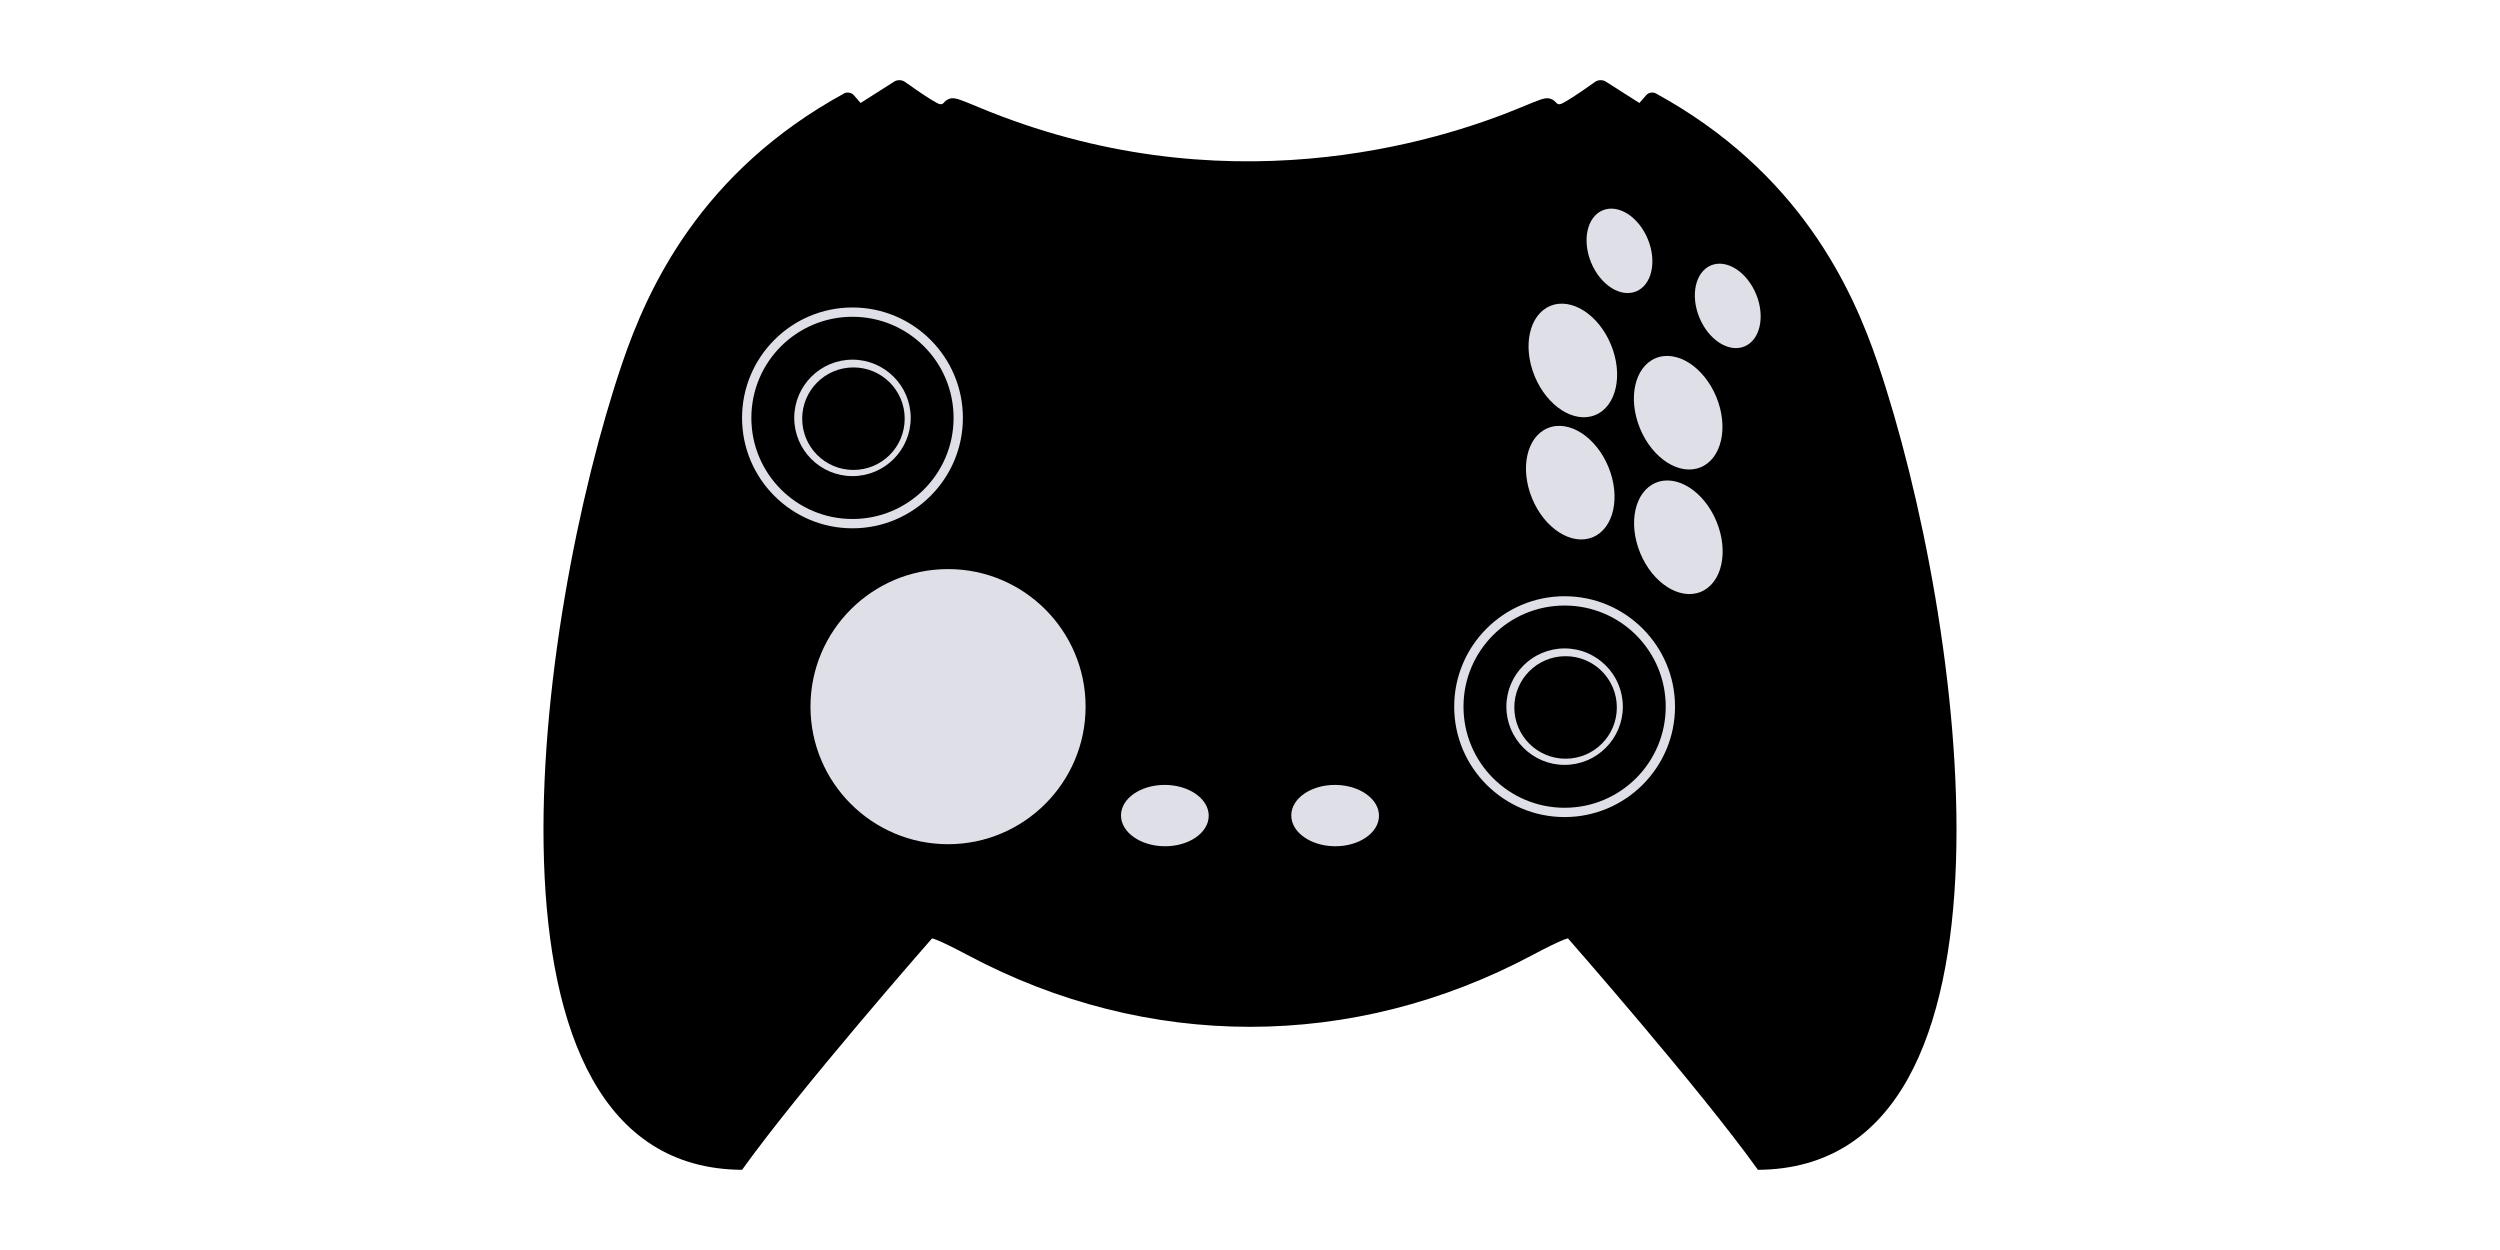
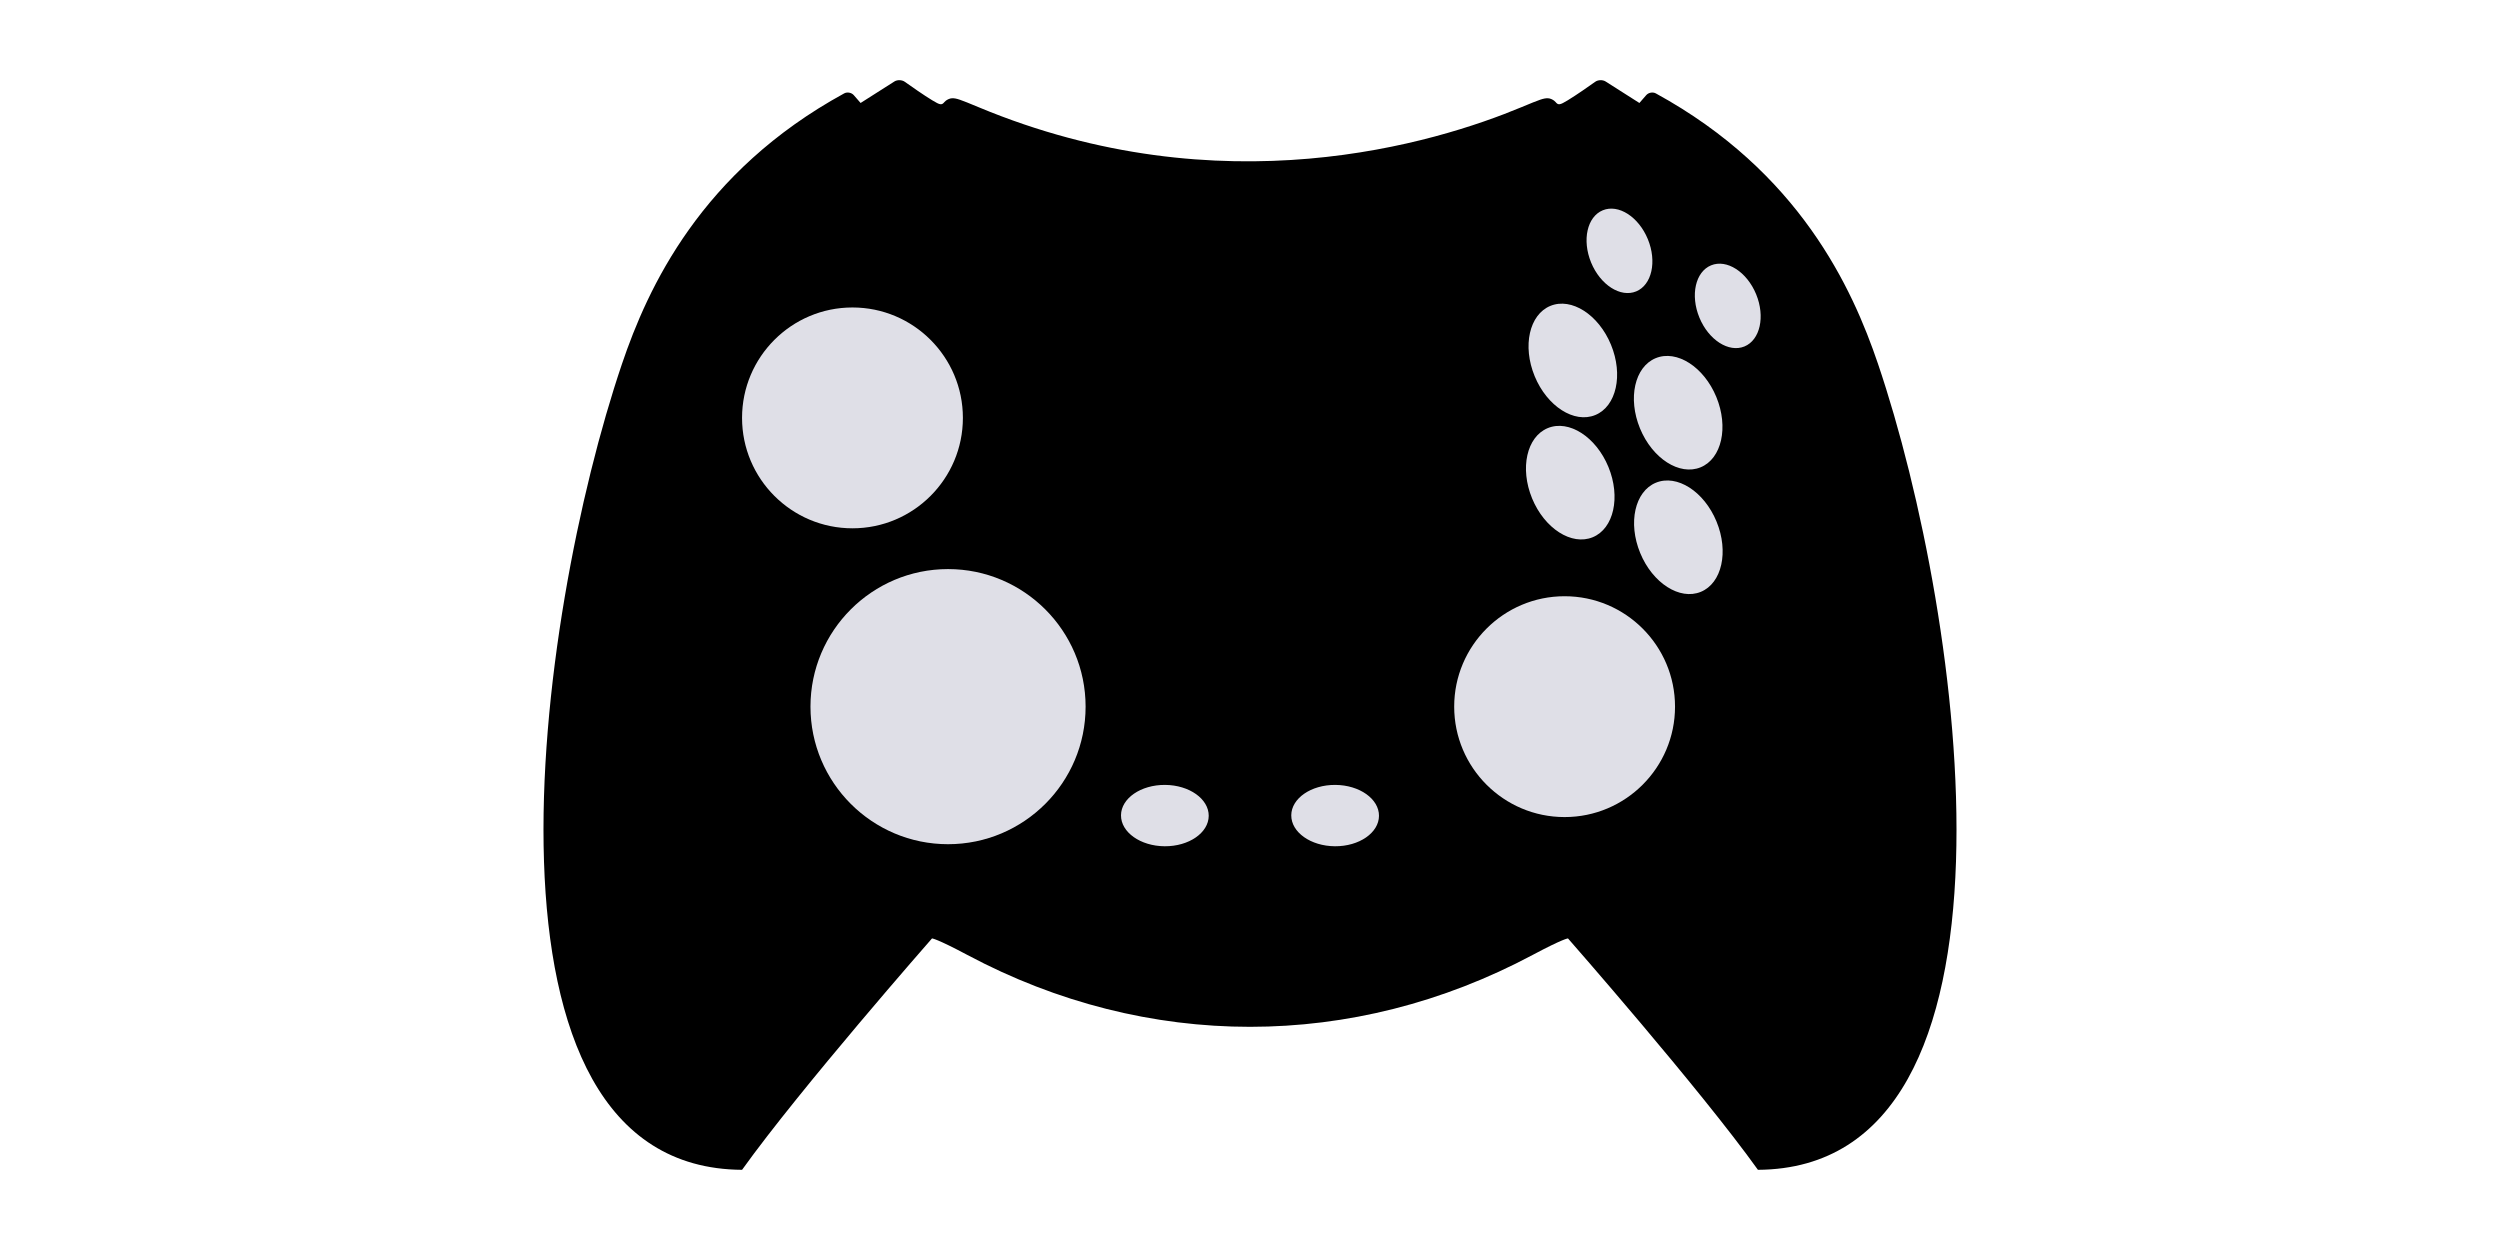
- <svg xmlns="http://www.w3.org/2000/svg" xml:space="preserve" width="1000" height="500">
-   <path d="M264.271 416.652c-.746-.021-1.498.149-2.078.518l-13.44 8.55-2.714-3.115c-.903-1.036-2.62-1.355-3.826-.695-56.991 31.181-78.113 77.304-88.381 107.627-34.25 101.15-64.352 319.824 47.775 320.508 23.079-32.255 75.551-92.041 75.551-92.041s1.794.04 14.072 6.584c71.54 38.126 153.333 38.09 224.805 0 12.278-6.544 14.072-6.584 14.072-6.584s52.473 59.786 75.551 92.04c112.128-.683 82.026-219.357 47.776-320.507-10.268-30.323-31.39-76.446-88.381-107.627-1.207-.66-2.923-.341-3.826.695l-2.715 3.116-13.44-8.551c-1.16-.738-3.004-.682-4.125.115-2.694 1.917-7.516 5.292-10.914 7.356-3.19 1.937-3.772 2.02-4.87.697-.687-.827-2.074-1.504-3.081-1.504-1.72 0-2.978.427-10.424 3.533-34.26 14.293-119.263 40.38-216.05 0-7.447-3.106-8.703-3.533-10.424-3.533-1.007 0-2.394.677-3.08 1.504-1.1 1.324-1.68 1.24-4.872-.697-3.398-2.064-8.219-5.439-10.914-7.356-.56-.398-1.3-.611-2.047-.633" style="display:inline;fill:#000;fill-opacity:1;stroke-width:7.292;stroke-linecap:round;stroke-linejoin:round" transform="translate(94.074 -386.946)scale(1.00568)" />
-   <path d="M379.216 227.633c-30.362 0-55.026 24.663-55.026 55.024s24.663 55.025 55.024 55.025 55.027-24.663 55.027-55.025-24.664-55.024-55.025-55.024" style="fill:#dfdfe7;fill-opacity:1;fill-rule:evenodd;stroke:none;stroke-width:3.02;stroke-miterlimit:7;paint-order:stroke markers fill" />
-   <g transform="rotate(-22.374 -833.768 -460.458)scale(.96001)">
-     <ellipse cx="333.176" cy="719.671" rx="17.198" ry="24.588" style="opacity:1;fill:#dfdfe7;fill-opacity:1;stroke-width:7.505;stroke-linecap:round;stroke-linejoin:round" />
-     <ellipse cx="313.494" cy="767.689" rx="17.198" ry="24.588" style="opacity:1;fill:#dfdfe7;fill-opacity:1;stroke-width:7.505;stroke-linecap:round;stroke-linejoin:round" />
-     <ellipse cx="280.502" cy="729.501" rx="17.198" ry="24.588" style="opacity:1;fill:#dfdfe7;fill-opacity:1;stroke-width:7.505;stroke-linecap:round;stroke-linejoin:round" />
-     <ellipse cx="300.877" cy="682.827" rx="17.198" ry="24.588" style="opacity:1;fill:#dfdfe7;fill-opacity:1;stroke-width:7.505;stroke-linecap:round;stroke-linejoin:round" />
+ <svg xmlns="http://www.w3.org/2000/svg" xml:space="preserve" width="1000" height="500" version="1.1" id="svg12">
+   <defs id="defs12" />
+   <path d="M264.271 416.652c-.746-.021-1.498.149-2.078.518l-13.44 8.55-2.714-3.115c-.903-1.036-2.62-1.355-3.826-.695-56.991 31.181-78.113 77.304-88.381 107.627-34.25 101.15-64.352 319.824 47.775 320.508 23.079-32.255 75.551-92.041 75.551-92.041s1.794.04 14.072 6.584c71.54 38.126 153.333 38.09 224.805 0 12.278-6.544 14.072-6.584 14.072-6.584s52.473 59.786 75.551 92.04c112.128-.683 82.026-219.357 47.776-320.507-10.268-30.323-31.39-76.446-88.381-107.627-1.207-.66-2.923-.341-3.826.695l-2.715 3.116-13.44-8.551c-1.16-.738-3.004-.682-4.125.115-2.694 1.917-7.516 5.292-10.914 7.356-3.19 1.937-3.772 2.02-4.87.697-.687-.827-2.074-1.504-3.081-1.504-1.72 0-2.978.427-10.424 3.533-34.26 14.293-119.263 40.38-216.05 0-7.447-3.106-8.703-3.533-10.424-3.533-1.007 0-2.394.677-3.08 1.504-1.1 1.324-1.68 1.24-4.872-.697-3.398-2.064-8.219-5.439-10.914-7.356-.56-.398-1.3-.611-2.047-.633" style="display:inline;fill:#000;fill-opacity:1;stroke-width:7.292;stroke-linecap:round;stroke-linejoin:round" transform="translate(94.074 -386.946)scale(1.00568)" id="path1" />
+   <path d="M379.216 227.633c-30.362 0-55.026 24.663-55.026 55.024s24.663 55.025 55.024 55.025 55.027-24.663 55.027-55.025-24.664-55.024-55.025-55.024" style="fill:#dfdfe7;fill-opacity:1;fill-rule:evenodd;stroke:none;stroke-width:3.02;stroke-miterlimit:7;paint-order:stroke markers fill" id="path2" />
+   <g transform="rotate(-22.374 -833.768 -460.458)scale(.96001)" id="g5">
+     <ellipse cx="333.176" cy="719.671" rx="17.198" ry="24.588" style="opacity:1;fill:#dfdfe7;fill-opacity:1;stroke-width:7.505;stroke-linecap:round;stroke-linejoin:round" id="ellipse2" />
+     <ellipse cx="313.494" cy="767.689" rx="17.198" ry="24.588" style="opacity:1;fill:#dfdfe7;fill-opacity:1;stroke-width:7.505;stroke-linecap:round;stroke-linejoin:round" id="ellipse3" />
+     <ellipse cx="280.502" cy="729.501" rx="17.198" ry="24.588" style="opacity:1;fill:#dfdfe7;fill-opacity:1;stroke-width:7.505;stroke-linecap:round;stroke-linejoin:round" id="ellipse4" />
+     <ellipse cx="300.877" cy="682.827" rx="17.198" ry="24.588" style="opacity:1;fill:#dfdfe7;fill-opacity:1;stroke-width:7.505;stroke-linecap:round;stroke-linejoin:round" id="ellipse5" />
  </g>
-   <g transform="rotate(-22.374 -833.768 -460.458)scale(.96001)">
-     <ellipse cx="369.224" cy="686.375" rx="12.782" ry="18.274" style="opacity:1;fill:#dfdfe7;fill-opacity:1;stroke-width:5.578;stroke-linecap:round;stroke-linejoin:round" />
-     <ellipse cx="336.235" cy="647.989" rx="12.782" ry="18.274" style="opacity:1;fill:#dfdfe7;fill-opacity:1;stroke-width:5.578;stroke-linecap:round;stroke-linejoin:round" />
+   <g transform="rotate(-22.374 -833.768 -460.458)scale(.96001)" id="g7">
+     <ellipse cx="369.224" cy="686.375" rx="12.782" ry="18.274" style="opacity:1;fill:#dfdfe7;fill-opacity:1;stroke-width:5.578;stroke-linecap:round;stroke-linejoin:round" id="ellipse6" />
+     <ellipse cx="336.235" cy="647.989" rx="12.782" ry="18.274" style="opacity:1;fill:#dfdfe7;fill-opacity:1;stroke-width:5.578;stroke-linecap:round;stroke-linejoin:round" id="ellipse7" />
  </g>
-   <g transform="rotate(-89.618 -120.945 -232.653)scale(.96001)">
-     <ellipse cx="-703.588" cy="443.802" rx="12.782" ry="18.274" style="opacity:1;fill:#dfdfe7;fill-opacity:1;stroke-width:5.578;stroke-linecap:round;stroke-linejoin:round" />
-     <ellipse cx="-704.061" cy="372.86" rx="12.782" ry="18.274" style="opacity:1;fill:#dfdfe7;fill-opacity:1;stroke-width:5.578;stroke-linecap:round;stroke-linejoin:round" />
+   <g transform="rotate(-89.618 -120.945 -232.653)scale(.96001)" id="g9">
+     <ellipse cx="-703.588" cy="443.802" rx="12.782" ry="18.274" style="opacity:1;fill:#dfdfe7;fill-opacity:1;stroke-width:5.578;stroke-linecap:round;stroke-linejoin:round" id="ellipse8" />
+     <ellipse cx="-704.061" cy="372.86" rx="12.782" ry="18.274" style="opacity:1;fill:#dfdfe7;fill-opacity:1;stroke-width:5.578;stroke-linecap:round;stroke-linejoin:round" id="ellipse9" />
  </g>
-   <g style="fill:#dfdfe7;fill-opacity:1">
-     <path d="M704.621 584.088c-12.986 0-23.533 10.547-23.533 23.533s10.547 23.533 23.533 23.533 23.533-10.547 23.533-23.533-10.547-23.533-23.533-23.533m.393 3.142c11.45 0 20.712 9.26 20.712 20.71s-9.262 20.714-20.712 20.714-20.713-9.262-20.713-20.713c0-11.45 9.262-20.71 20.713-20.71" style="baseline-shift:baseline;display:inline;overflow:visible;vector-effect:none;fill:#dfdfe7;fill-opacity:1;stop-color:#000" transform="translate(-71.612 -318.78)scale(.98983)" />
-     <path d="M704.621 563C680 563 660 583 660 607.621s20 44.621 44.62 44.621c24.622 0 44.622-20 44.622-44.62 0-24.622-20-44.622-44.621-44.622m0 3.762c22.588 0 40.86 18.27 40.86 40.86 0 22.587-18.272 40.858-40.86 40.858s-40.86-18.27-40.86-40.859c0-22.588 18.272-40.86 40.86-40.86" style="baseline-shift:baseline;display:inline;overflow:visible;vector-effect:none;fill:#dfdfe7;fill-opacity:1;stop-color:#000" transform="translate(-71.612 -318.78)scale(.98983)" />
+   <g style="fill:#dfdfe7;fill-opacity:1" id="g10">
+     <path d="M 704.621,563 C 680,563 660,583 660,607.621 c 0,24.621 20,44.621 44.62,44.621 24.622,0 44.622,-20 44.622,-44.62 0,-24.622 -20,-44.622 -44.621,-44.622" style="baseline-shift:baseline;display:inline;overflow:visible;vector-effect:none;fill:#dfdfe7;fill-opacity:1;stop-color:#000000" transform="matrix(0.98983,0,0,0.98983,-71.612,-318.78)" id="path10" />
  </g>
-   <g style="fill:#dfdfe7;fill-opacity:1">
-     <path d="M704.621 584.088c-12.986 0-23.533 10.547-23.533 23.533s10.547 23.533 23.533 23.533 23.533-10.547 23.533-23.533-10.547-23.533-23.533-23.533m.393 3.142c11.45 0 20.712 9.26 20.712 20.71s-9.262 20.714-20.712 20.714-20.713-9.262-20.713-20.713c0-11.45 9.262-20.71 20.713-20.71" style="baseline-shift:baseline;display:inline;overflow:visible;vector-effect:none;fill:#dfdfe7;fill-opacity:1;stop-color:#000" transform="translate(-356.466 -434.286)scale(.98983)" />
-     <path d="M704.621 563C680 563 660 583 660 607.621s20 44.621 44.62 44.621c24.622 0 44.622-20 44.622-44.62 0-24.622-20-44.622-44.621-44.622m0 3.762c22.588 0 40.86 18.27 40.86 40.86 0 22.587-18.272 40.858-40.86 40.858s-40.86-18.27-40.86-40.859c0-22.588 18.272-40.86 40.86-40.86" style="baseline-shift:baseline;display:inline;overflow:visible;vector-effect:none;fill:#dfdfe7;fill-opacity:1;stop-color:#000" transform="translate(-356.466 -434.286)scale(.98983)" />
+   <g style="fill:#dfdfe7;fill-opacity:1" id="g12">
+     <path d="M 704.621,563 C 680,563 660,583 660,607.621 c 0,24.621 20,44.621 44.62,44.621 24.622,0 44.622,-20 44.622,-44.62 0,-24.622 -20,-44.622 -44.621,-44.622" style="baseline-shift:baseline;display:inline;overflow:visible;vector-effect:none;fill:#dfdfe7;fill-opacity:1;stop-color:#000000" transform="matrix(0.98983,0,0,0.98983,-356.466,-434.286)" id="path12" />
  </g>
</svg>
